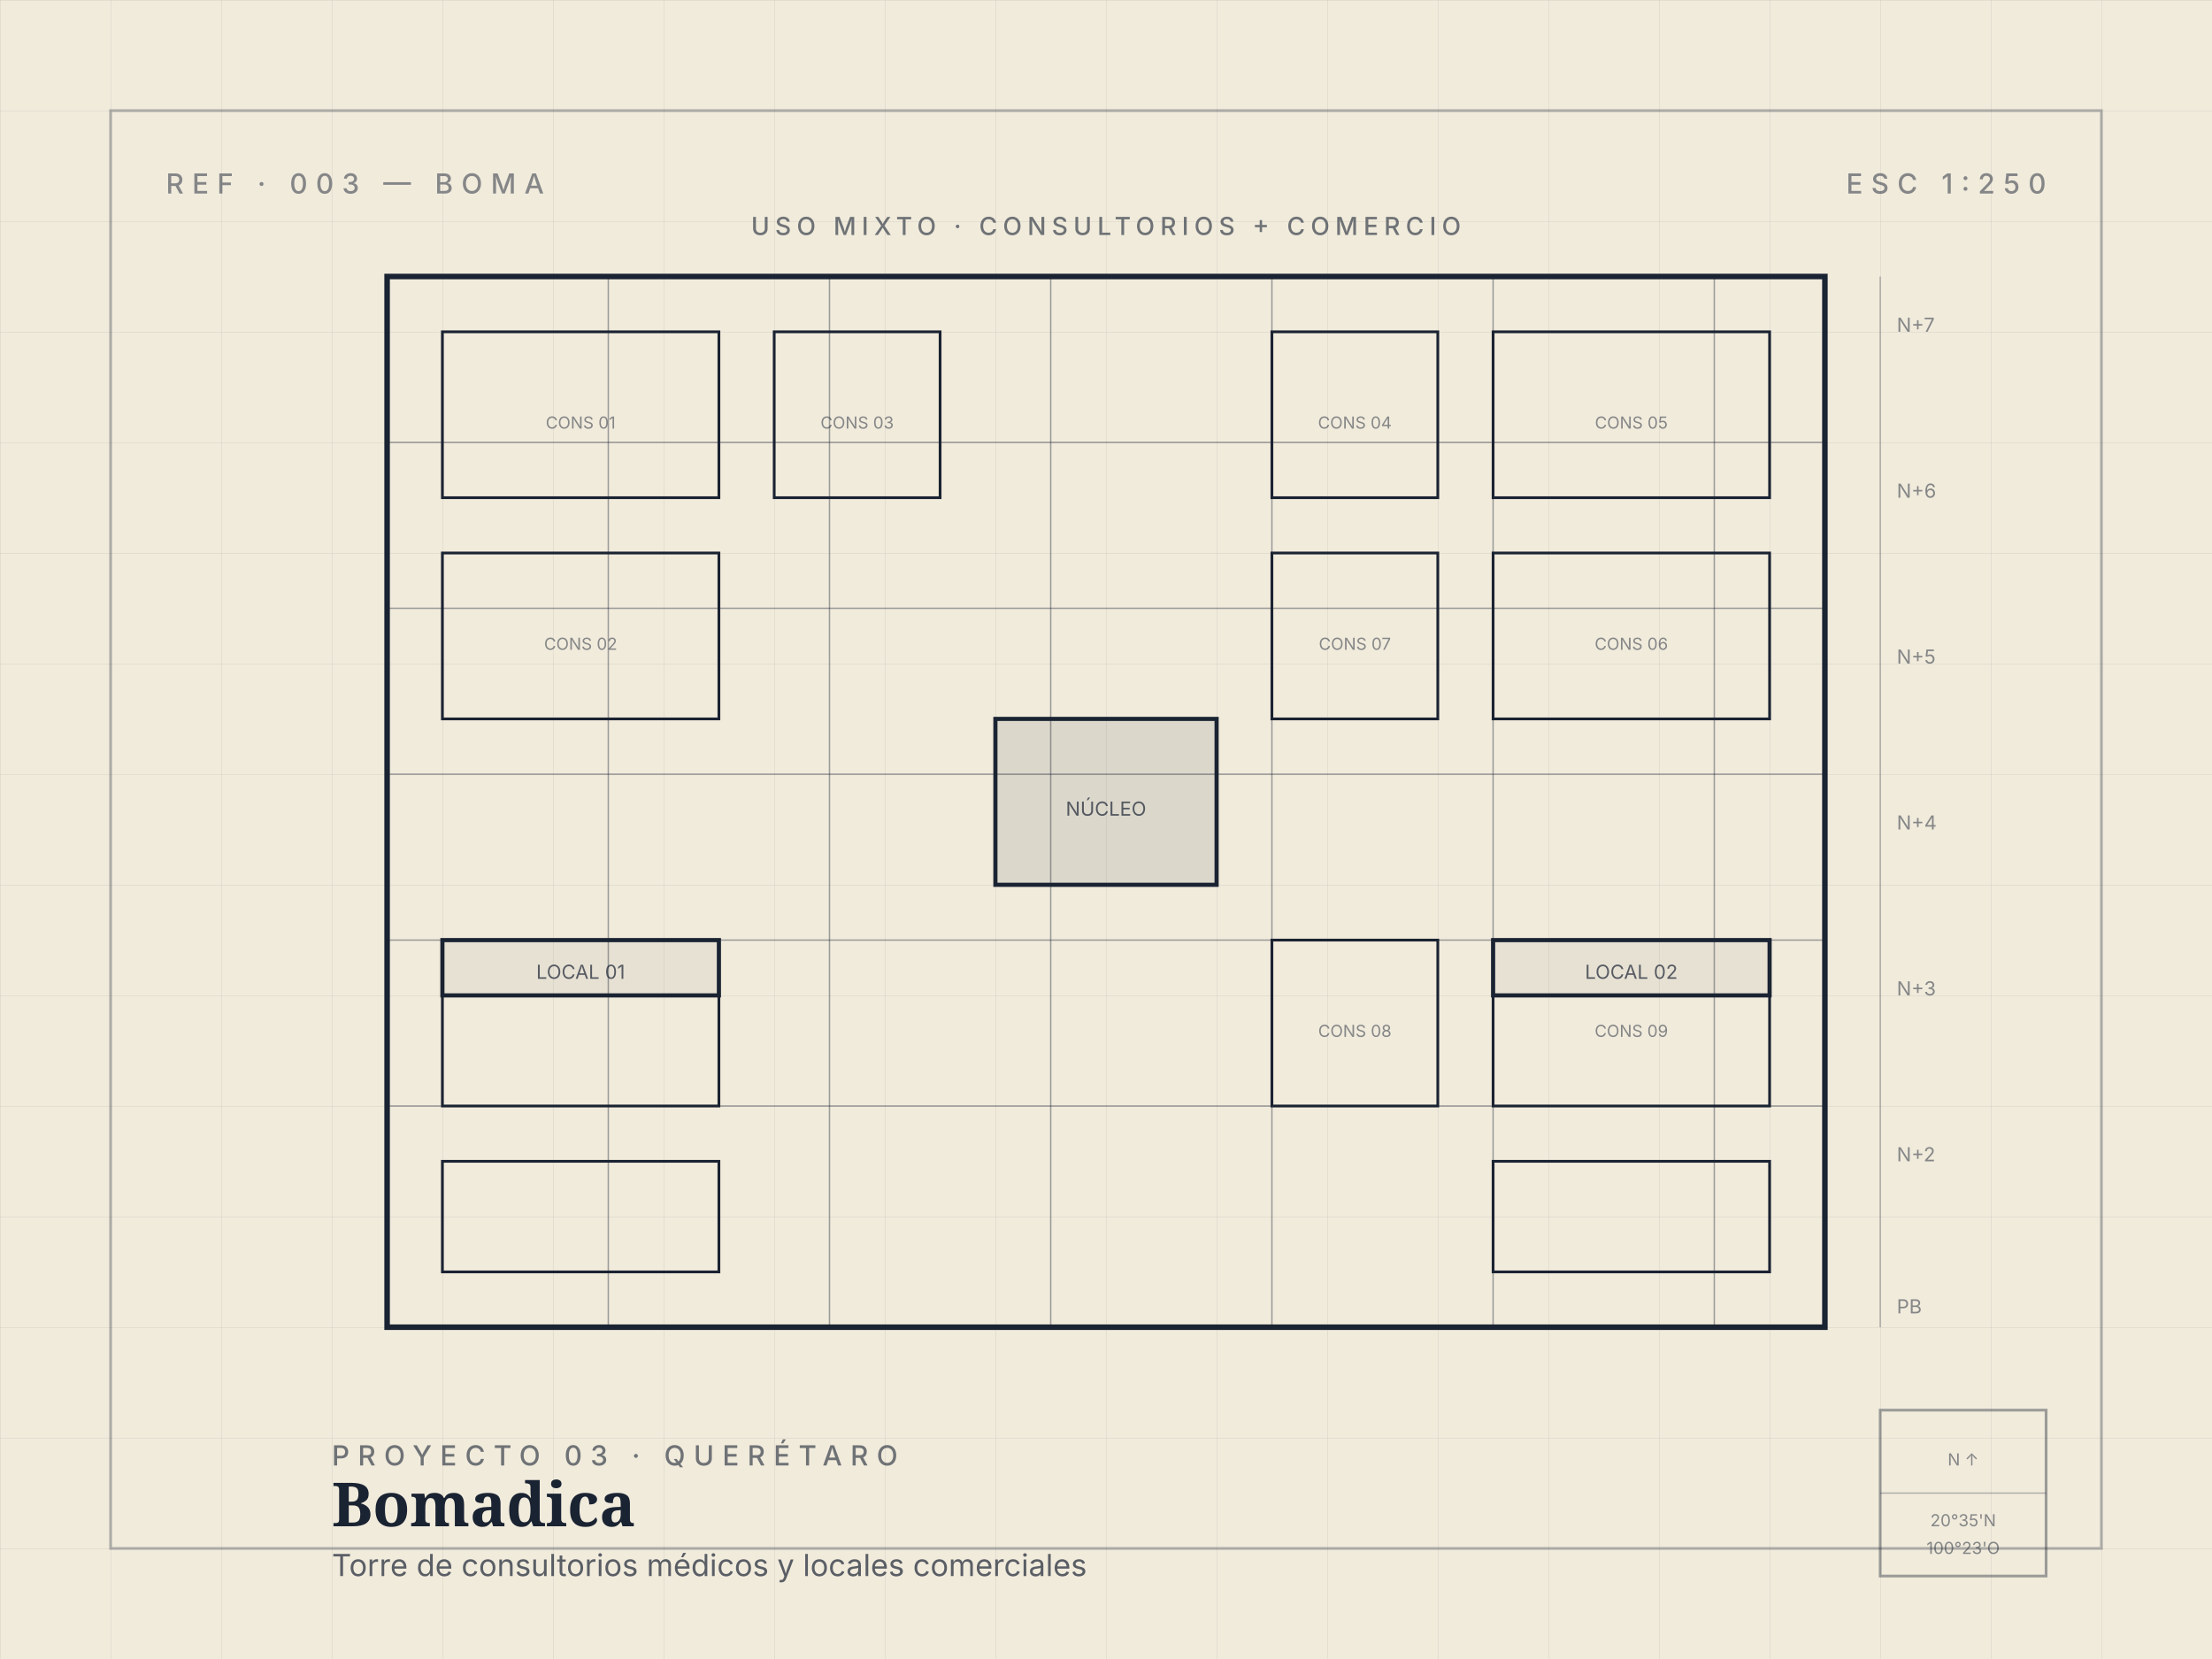
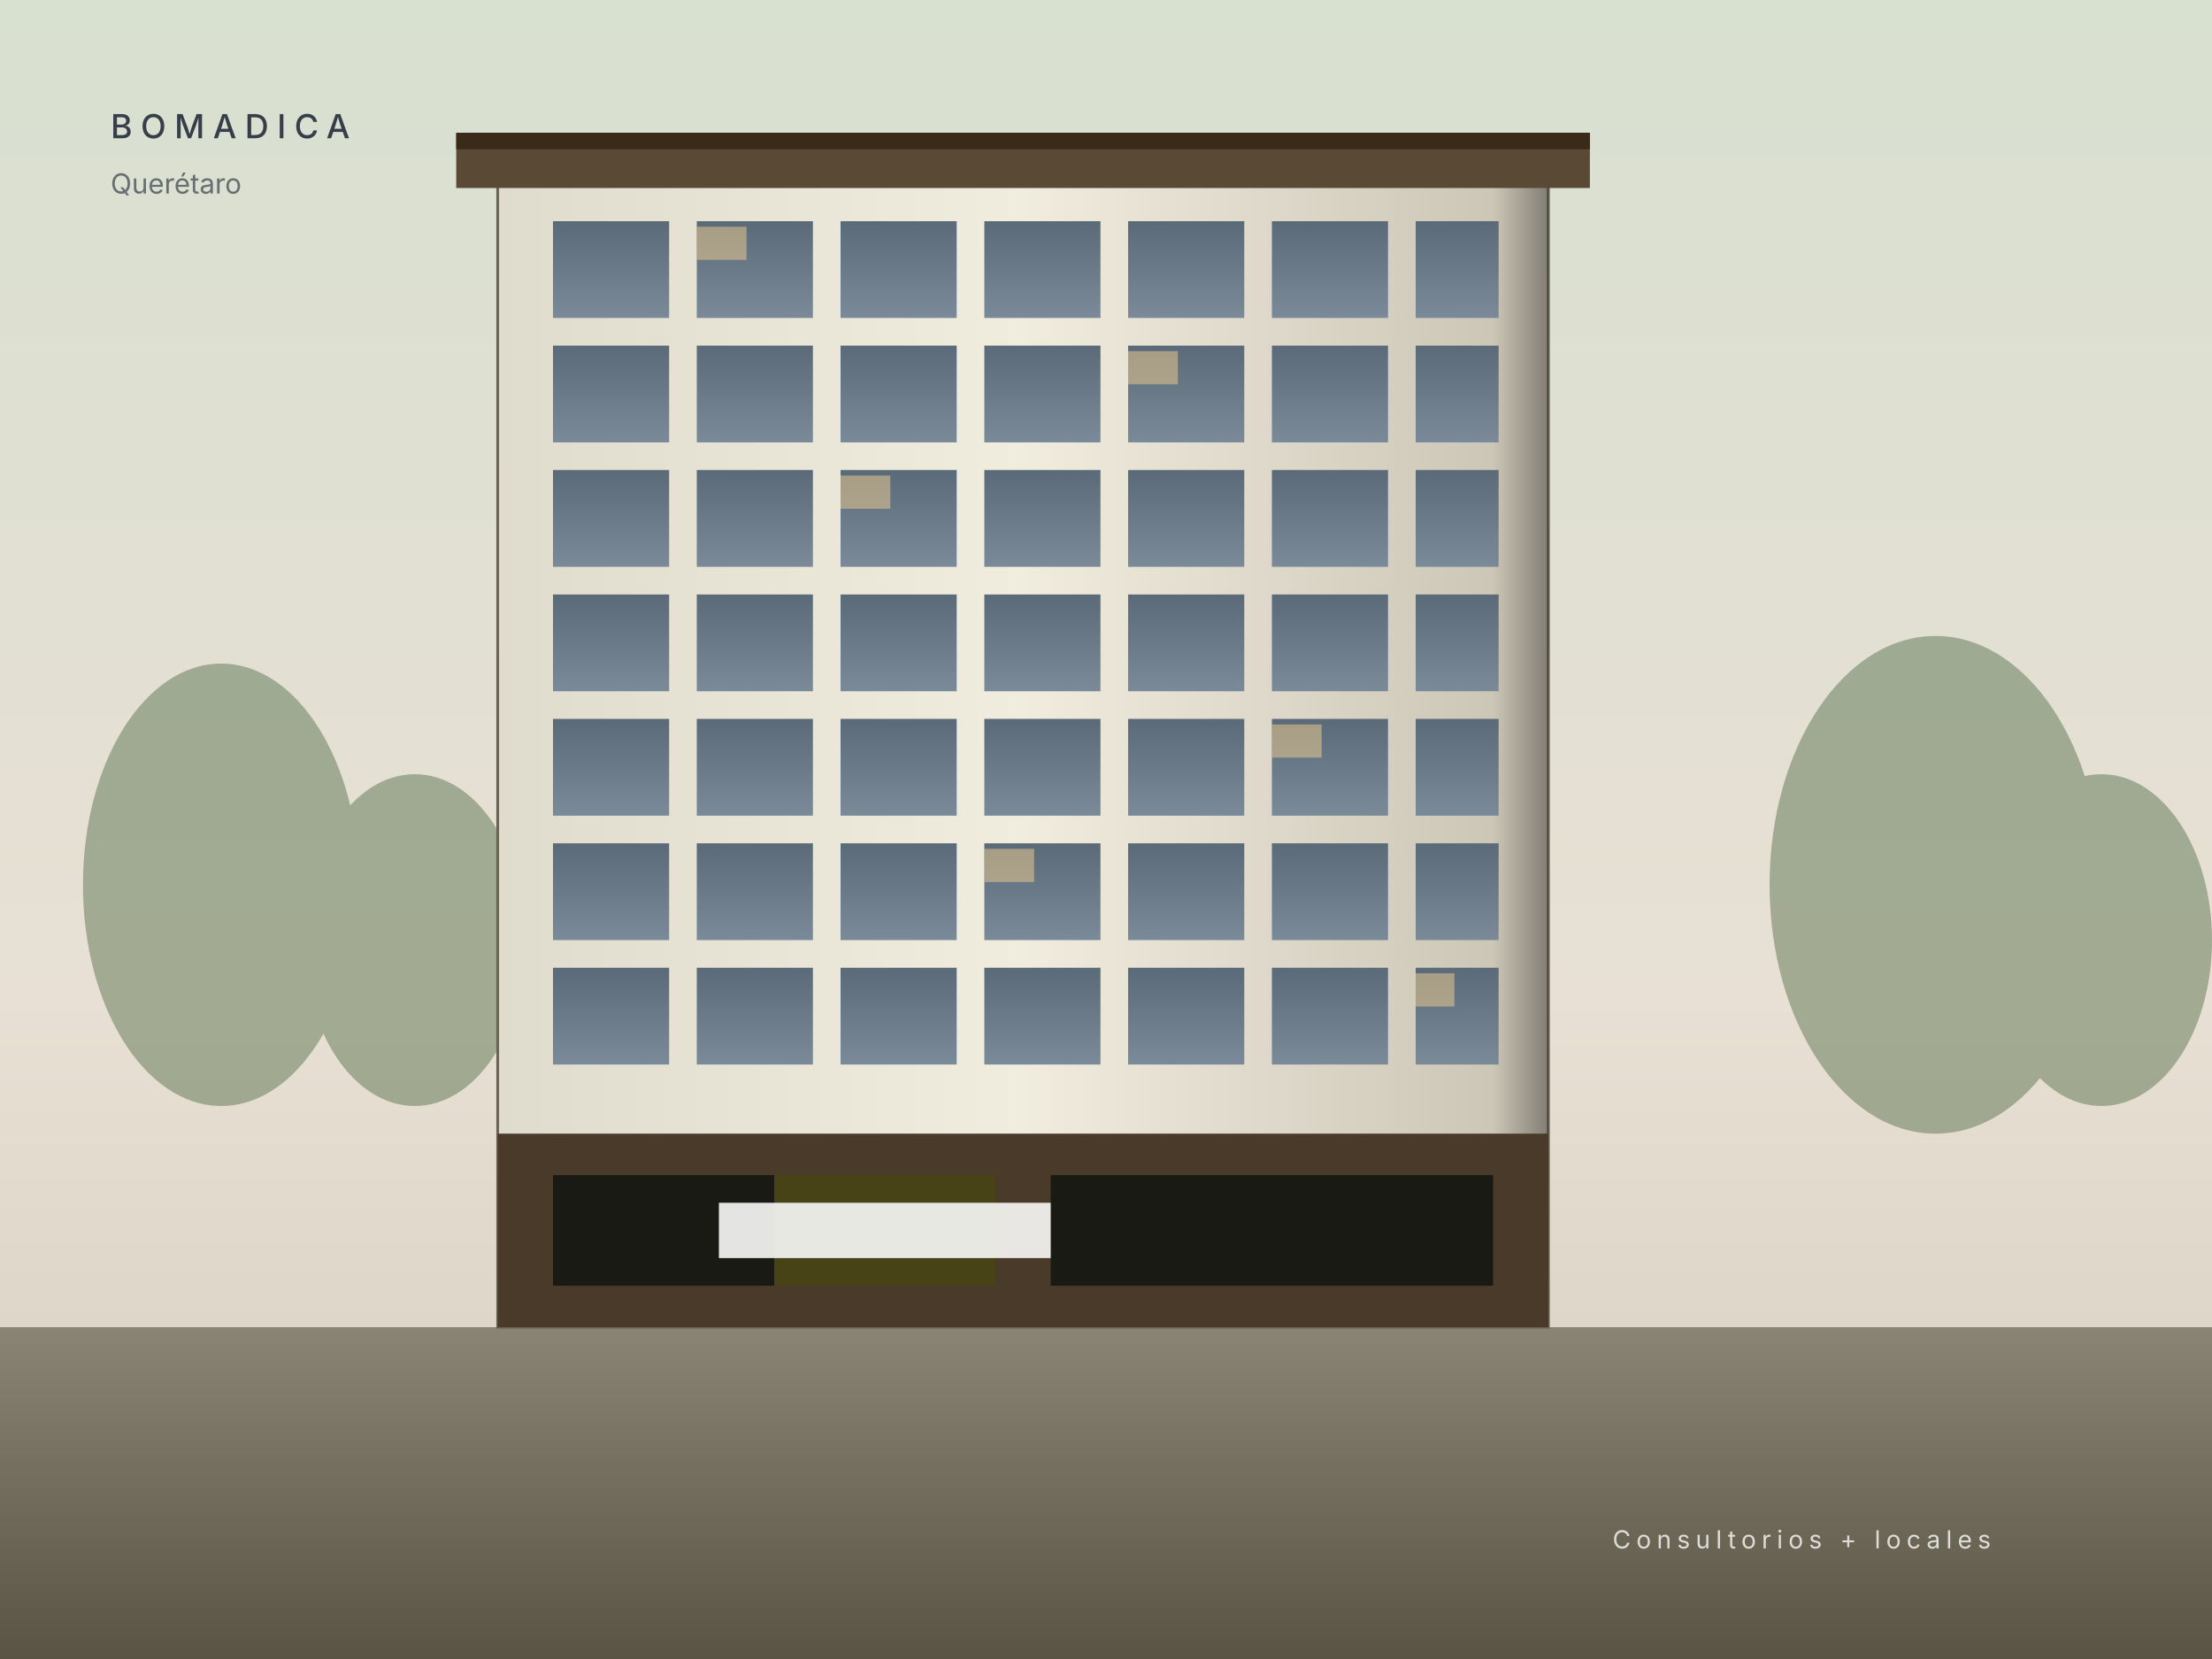
<svg xmlns="http://www.w3.org/2000/svg" viewBox="0 0 800 600" fill="none">
-   <rect width="800" height="600" fill="#f1ebdc" />
  <defs>
-     <pattern id="grid-bom" x="0" y="0" width="40" height="40" patternUnits="userSpaceOnUse">
-       <line x1="0" y1="0" x2="40" y2="0" stroke="#1a2332" stroke-width="0.5" stroke-opacity="0.08" />
-       <line x1="0" y1="0" x2="0" y2="40" stroke="#1a2332" stroke-width="0.5" stroke-opacity="0.08" />
-     </pattern>
+     <linearGradient id="sky-bom" x1="0" y1="0" x2="0" y2="1">
+       <stop offset="0%" stop-color="#d8e0d0" />
+       <stop offset="60%" stop-color="#e8e0d4" />
+       <stop offset="100%" stop-color="#d4ccbc" />
+     </linearGradient>
+     <linearGradient id="building-bom" x1="0" y1="0" x2="1" y2="0">
+       <stop offset="0%" stop-color="#e0dccd" />
+       <stop offset="50%" stop-color="#f0ecde" />
+       <stop offset="100%" stop-color="#c8c2b2" />
+     </linearGradient>
+     <linearGradient id="window-bom" x1="0" y1="0" x2="0" y2="1">
+       <stop offset="0%" stop-color="#5a6a78" />
+       <stop offset="100%" stop-color="#7a8a98" />
+     </linearGradient>
+     <linearGradient id="ground-bom" x1="0" y1="0" x2="0" y2="1">
+       <stop offset="0%" stop-color="#8a8474" />
+       <stop offset="100%" stop-color="#5a5444" />
+     </linearGradient>
+     <linearGradient id="shadow-bom" x1="0" y1="0" x2="1" y2="0">
+       <stop offset="0%" stop-color="#000" stop-opacity="0" />
+       <stop offset="100%" stop-color="#000" stop-opacity="0.35" />
+     </linearGradient>
  </defs>
-   <rect width="800" height="600" fill="url(#grid-bom)" />
-   <rect x="40" y="40" width="720" height="520" stroke="#1a2332" stroke-width="1" stroke-opacity="0.3" fill="none" />
-   <text x="60" y="70" font-family="'Inter', sans-serif" font-size="10" font-weight="500" letter-spacing="3" fill="#1a2332" fill-opacity="0.5">REF · 003 — BOMA</text>
-   <text x="740" y="70" font-family="'Inter', sans-serif" font-size="10" font-weight="500" letter-spacing="3" fill="#1a2332" fill-opacity="0.5" text-anchor="end">ESC 1:250</text>
-   <g transform="translate(140, 100)">
-     <rect x="0" y="0" width="520" height="380" stroke="#1a2332" stroke-width="2" fill="none" />
-     <g stroke="#1a2332" stroke-width="0.5" stroke-opacity="0.4">
-       <line x1="0" y1="60" x2="520" y2="60" />
-       <line x1="0" y1="120" x2="520" y2="120" />
-       <line x1="0" y1="180" x2="520" y2="180" />
-       <line x1="0" y1="240" x2="520" y2="240" />
-       <line x1="0" y1="300" x2="520" y2="300" />
-       <line x1="80" y1="0" x2="80" y2="380" />
-       <line x1="160" y1="0" x2="160" y2="380" />
-       <line x1="240" y1="0" x2="240" y2="380" />
-       <line x1="320" y1="0" x2="320" y2="380" />
-       <line x1="400" y1="0" x2="400" y2="380" />
-       <line x1="480" y1="0" x2="480" y2="380" />
+   <rect width="800" height="600" fill="url(#sky-bom)" />
+   <g opacity="0.4">
+     <ellipse cx="80" cy="320" rx="50" ry="80" fill="#3a5a30" />
+     <ellipse cx="150" cy="340" rx="40" ry="60" fill="#3a5a30" />
+     <ellipse cx="700" cy="320" rx="60" ry="90" fill="#3a5a30" />
+     <ellipse cx="760" cy="340" rx="40" ry="60" fill="#3a5a30" />
+   </g>
+   <rect x="0" y="480" width="800" height="120" fill="url(#ground-bom)" />
+   <g transform="translate(180, 60)">
+     <rect x="0" y="0" width="380" height="420" fill="url(#building-bom)" stroke="#6a6454" stroke-width="1" />
+     <rect x="360" y="0" width="20" height="420" fill="url(#shadow-bom)" />
+     <rect x="-15" y="-12" width="410" height="20" fill="#5a4a35" />
+     <rect x="-15" y="-12" width="410" height="6" fill="#3a2a1a" />
+     <rect x="0" y="350" width="380" height="70" fill="#4a3a2a" />
+     <rect x="20" y="365" width="160" height="40" fill="#1a1a15" />
+     <rect x="200" y="365" width="160" height="40" fill="#1a1a15" />
+     <rect x="100" y="365" width="80" height="40" fill="#d4c11a" fill-opacity="0.25" />
+     <rect x="80" y="375" width="120" height="20" fill="#fafaf9" fill-opacity="0.9" />
+     <g>
+       <rect x="20" y="20" width="42" height="35" fill="url(#window-bom)" />
+       <rect x="72" y="20" width="42" height="35" fill="url(#window-bom)" />
+       <rect x="124" y="20" width="42" height="35" fill="url(#window-bom)" />
+       <rect x="176" y="20" width="42" height="35" fill="url(#window-bom)" />
+       <rect x="228" y="20" width="42" height="35" fill="url(#window-bom)" />
+       <rect x="280" y="20" width="42" height="35" fill="url(#window-bom)" />
+       <rect x="332" y="20" width="30" height="35" fill="url(#window-bom)" />
+       <rect x="20" y="65" width="42" height="35" fill="url(#window-bom)" />
+       <rect x="72" y="65" width="42" height="35" fill="url(#window-bom)" />
+       <rect x="124" y="65" width="42" height="35" fill="url(#window-bom)" />
+       <rect x="176" y="65" width="42" height="35" fill="url(#window-bom)" />
+       <rect x="228" y="65" width="42" height="35" fill="url(#window-bom)" />
+       <rect x="280" y="65" width="42" height="35" fill="url(#window-bom)" />
+       <rect x="332" y="65" width="30" height="35" fill="url(#window-bom)" />
+       <rect x="20" y="110" width="42" height="35" fill="url(#window-bom)" />
+       <rect x="72" y="110" width="42" height="35" fill="url(#window-bom)" />
+       <rect x="124" y="110" width="42" height="35" fill="url(#window-bom)" />
+       <rect x="176" y="110" width="42" height="35" fill="url(#window-bom)" />
+       <rect x="228" y="110" width="42" height="35" fill="url(#window-bom)" />
+       <rect x="280" y="110" width="42" height="35" fill="url(#window-bom)" />
+       <rect x="332" y="110" width="30" height="35" fill="url(#window-bom)" />
+       <rect x="20" y="155" width="42" height="35" fill="url(#window-bom)" />
+       <rect x="72" y="155" width="42" height="35" fill="url(#window-bom)" />
+       <rect x="124" y="155" width="42" height="35" fill="url(#window-bom)" />
+       <rect x="176" y="155" width="42" height="35" fill="url(#window-bom)" />
+       <rect x="228" y="155" width="42" height="35" fill="url(#window-bom)" />
+       <rect x="280" y="155" width="42" height="35" fill="url(#window-bom)" />
+       <rect x="332" y="155" width="30" height="35" fill="url(#window-bom)" />
+       <rect x="20" y="200" width="42" height="35" fill="url(#window-bom)" />
+       <rect x="72" y="200" width="42" height="35" fill="url(#window-bom)" />
+       <rect x="124" y="200" width="42" height="35" fill="url(#window-bom)" />
+       <rect x="176" y="200" width="42" height="35" fill="url(#window-bom)" />
+       <rect x="228" y="200" width="42" height="35" fill="url(#window-bom)" />
+       <rect x="280" y="200" width="42" height="35" fill="url(#window-bom)" />
+       <rect x="332" y="200" width="30" height="35" fill="url(#window-bom)" />
+       <rect x="20" y="245" width="42" height="35" fill="url(#window-bom)" />
+       <rect x="72" y="245" width="42" height="35" fill="url(#window-bom)" />
+       <rect x="124" y="245" width="42" height="35" fill="url(#window-bom)" />
+       <rect x="176" y="245" width="42" height="35" fill="url(#window-bom)" />
+       <rect x="228" y="245" width="42" height="35" fill="url(#window-bom)" />
+       <rect x="280" y="245" width="42" height="35" fill="url(#window-bom)" />
+       <rect x="332" y="245" width="30" height="35" fill="url(#window-bom)" />
+       <rect x="20" y="290" width="42" height="35" fill="url(#window-bom)" />
+       <rect x="72" y="290" width="42" height="35" fill="url(#window-bom)" />
+       <rect x="124" y="290" width="42" height="35" fill="url(#window-bom)" />
+       <rect x="176" y="290" width="42" height="35" fill="url(#window-bom)" />
+       <rect x="228" y="290" width="42" height="35" fill="url(#window-bom)" />
+       <rect x="280" y="290" width="42" height="35" fill="url(#window-bom)" />
+       <rect x="332" y="290" width="30" height="35" fill="url(#window-bom)" />
    </g>
-     <rect x="220" y="160" width="80" height="60" stroke="#1a2332" stroke-width="1.5" fill="#1a2332" fill-opacity="0.1" />
-     <text x="260" y="195" font-family="'Inter', sans-serif" font-size="7" fill="#1a2332" fill-opacity="0.7" text-anchor="middle">NÚCLEO</text>
-     <g stroke="#1a2332" stroke-width="1" fill="none">
-       <rect x="20" y="20" width="100" height="60" />
-       <rect x="20" y="100" width="100" height="60" />
-       <rect x="20" y="240" width="100" height="60" />
-       <rect x="20" y="320" width="100" height="40" />
-       <rect x="140" y="20" width="60" height="60" />
-       <rect x="320" y="20" width="60" height="60" />
-       <rect x="400" y="20" width="100" height="60" />
-       <rect x="400" y="100" width="100" height="60" />
-       <rect x="320" y="100" width="60" height="60" />
-       <rect x="320" y="240" width="60" height="60" />
-       <rect x="400" y="240" width="100" height="60" />
-       <rect x="400" y="320" width="100" height="40" />
-     </g>
-     <g stroke="#1a2332" stroke-width="1.5" fill="#1a2332" fill-opacity="0.05">
-       <rect x="20" y="240" width="100" height="20" />
-       <rect x="400" y="240" width="100" height="20" />
-     </g>
-     <text x="70" y="254" font-family="'Inter', sans-serif" font-size="7" fill="#1a2332" fill-opacity="0.7" text-anchor="middle">LOCAL 01</text>
-     <text x="450" y="254" font-family="'Inter', sans-serif" font-size="7" fill="#1a2332" fill-opacity="0.7" text-anchor="middle">LOCAL 02</text>
-     <g font-family="'Inter', sans-serif" font-size="6" fill="#1a2332" fill-opacity="0.5">
-       <text x="70" y="55" text-anchor="middle">CONS 01</text>
-       <text x="70" y="135" text-anchor="middle">CONS 02</text>
-       <text x="170" y="55" text-anchor="middle">CONS 03</text>
-       <text x="350" y="55" text-anchor="middle">CONS 04</text>
-       <text x="450" y="55" text-anchor="middle">CONS 05</text>
-       <text x="450" y="135" text-anchor="middle">CONS 06</text>
-       <text x="350" y="135" text-anchor="middle">CONS 07</text>
-       <text x="350" y="275" text-anchor="middle">CONS 08</text>
-       <text x="450" y="275" text-anchor="middle">CONS 09</text>
-     </g>
-     <g transform="translate(540, 0)">
-       <line x1="0" y1="0" x2="0" y2="380" stroke="#1a2332" stroke-width="0.5" stroke-opacity="0.3" />
-       <text x="6" y="20" font-family="'Inter', sans-serif" font-size="7" fill="#1a2332" fill-opacity="0.5">N+7</text>
-       <text x="6" y="80" font-family="'Inter', sans-serif" font-size="7" fill="#1a2332" fill-opacity="0.5">N+6</text>
-       <text x="6" y="140" font-family="'Inter', sans-serif" font-size="7" fill="#1a2332" fill-opacity="0.5">N+5</text>
-       <text x="6" y="200" font-family="'Inter', sans-serif" font-size="7" fill="#1a2332" fill-opacity="0.5">N+4</text>
-       <text x="6" y="260" font-family="'Inter', sans-serif" font-size="7" fill="#1a2332" fill-opacity="0.5">N+3</text>
-       <text x="6" y="320" font-family="'Inter', sans-serif" font-size="7" fill="#1a2332" fill-opacity="0.5">N+2</text>
-       <text x="6" y="375" font-family="'Inter', sans-serif" font-size="7" fill="#1a2332" fill-opacity="0.5">PB</text>
-     </g>
-     <text x="260" y="-15" font-family="'Inter', sans-serif" font-size="9" font-weight="500" letter-spacing="2" fill="#1a2332" fill-opacity="0.6" text-anchor="middle">USO MIXTO · CONSULTORIOS + COMERCIO</text>
+     <rect x="72" y="22" width="18" height="12" fill="#f5d090" fill-opacity="0.5" />
+     <rect x="228" y="67" width="18" height="12" fill="#f5d090" fill-opacity="0.5" />
+     <rect x="124" y="112" width="18" height="12" fill="#f5d090" fill-opacity="0.5" />
+     <rect x="280" y="202" width="18" height="12" fill="#f5d090" fill-opacity="0.5" />
+     <rect x="176" y="247" width="18" height="12" fill="#f5d090" fill-opacity="0.5" />
+     <rect x="332" y="292" width="14" height="12" fill="#f5d090" fill-opacity="0.5" />
  </g>
-   <g transform="translate(120, 530)">
-     <text font-family="'Inter', sans-serif" font-size="10" font-weight="500" letter-spacing="3" fill="#1a2332" fill-opacity="0.6">PROYECTO 03 · QUERÉTARO</text>
-     <text y="22" font-family="'Fraunces', serif" font-size="22" font-weight="600" fill="#1a2332">Bomadica</text>
-     <text y="40" font-family="'Inter', sans-serif" font-size="11" fill="#1a2332" fill-opacity="0.7">Torre de consultorios médicos y locales comerciales</text>
+   <g transform="translate(40, 50)">
+     <text font-family="'Inter', sans-serif" font-size="12" font-weight="500" letter-spacing="3" fill="#1a2332" fill-opacity="0.85">BOMADICA</text>
+     <text y="20" font-family="'Inter', sans-serif" font-size="10" fill="#1a2332" fill-opacity="0.6">Querétaro</text>
  </g>
-   <g transform="translate(680, 510)">
-     <rect x="0" y="0" width="60" height="60" stroke="#1a2332" stroke-width="1" stroke-opacity="0.4" fill="none" />
-     <text x="30" y="20" font-family="'Inter', sans-serif" font-size="6" fill="#1a2332" fill-opacity="0.5" text-anchor="middle">N ↑</text>
-     <line x1="0" y1="30" x2="60" y2="30" stroke="#1a2332" stroke-width="0.5" stroke-opacity="0.3" />
-     <text x="30" y="42" font-family="'Inter', sans-serif" font-size="6" fill="#1a2332" fill-opacity="0.5" text-anchor="middle">20°35'N</text>
-     <text x="30" y="52" font-family="'Inter', sans-serif" font-size="6" fill="#1a2332" fill-opacity="0.5" text-anchor="middle">100°23'O</text>
+   <g transform="translate(720, 560)">
+     <text font-family="'Inter', sans-serif" font-size="9" letter-spacing="2" fill="#fafaf9" fill-opacity="0.8" text-anchor="end">Consultorios + locales</text>
  </g>
</svg>
